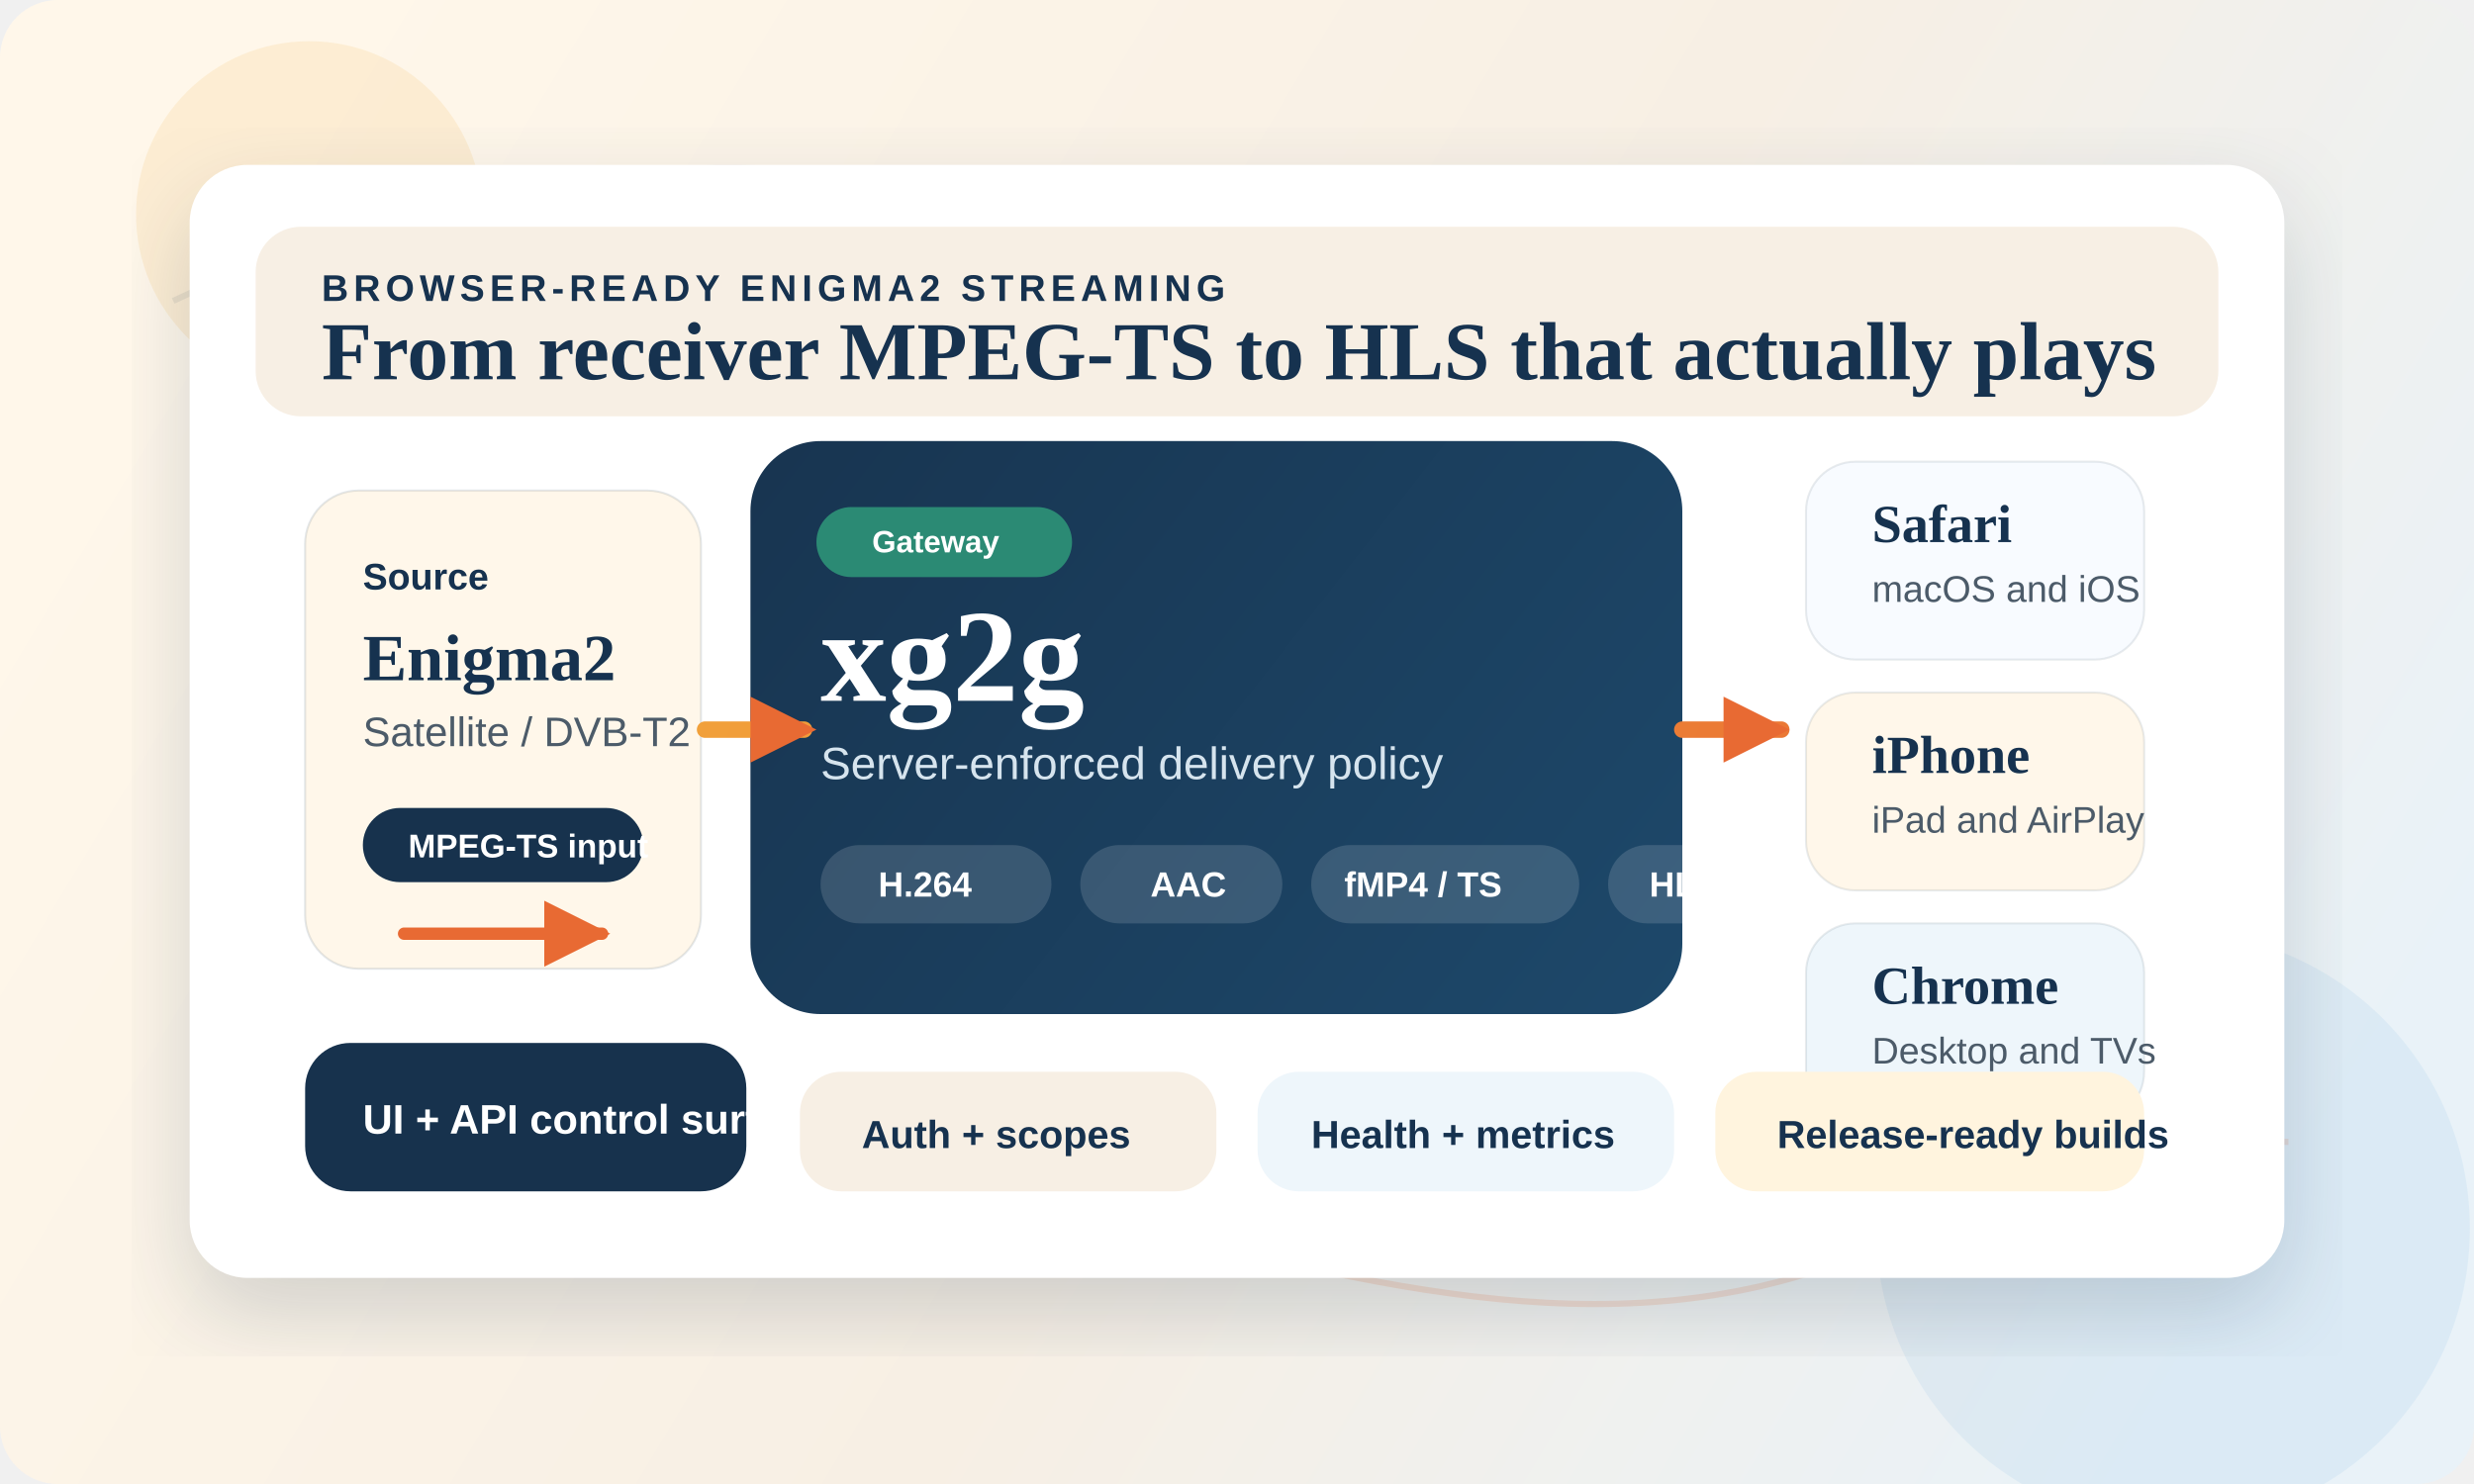
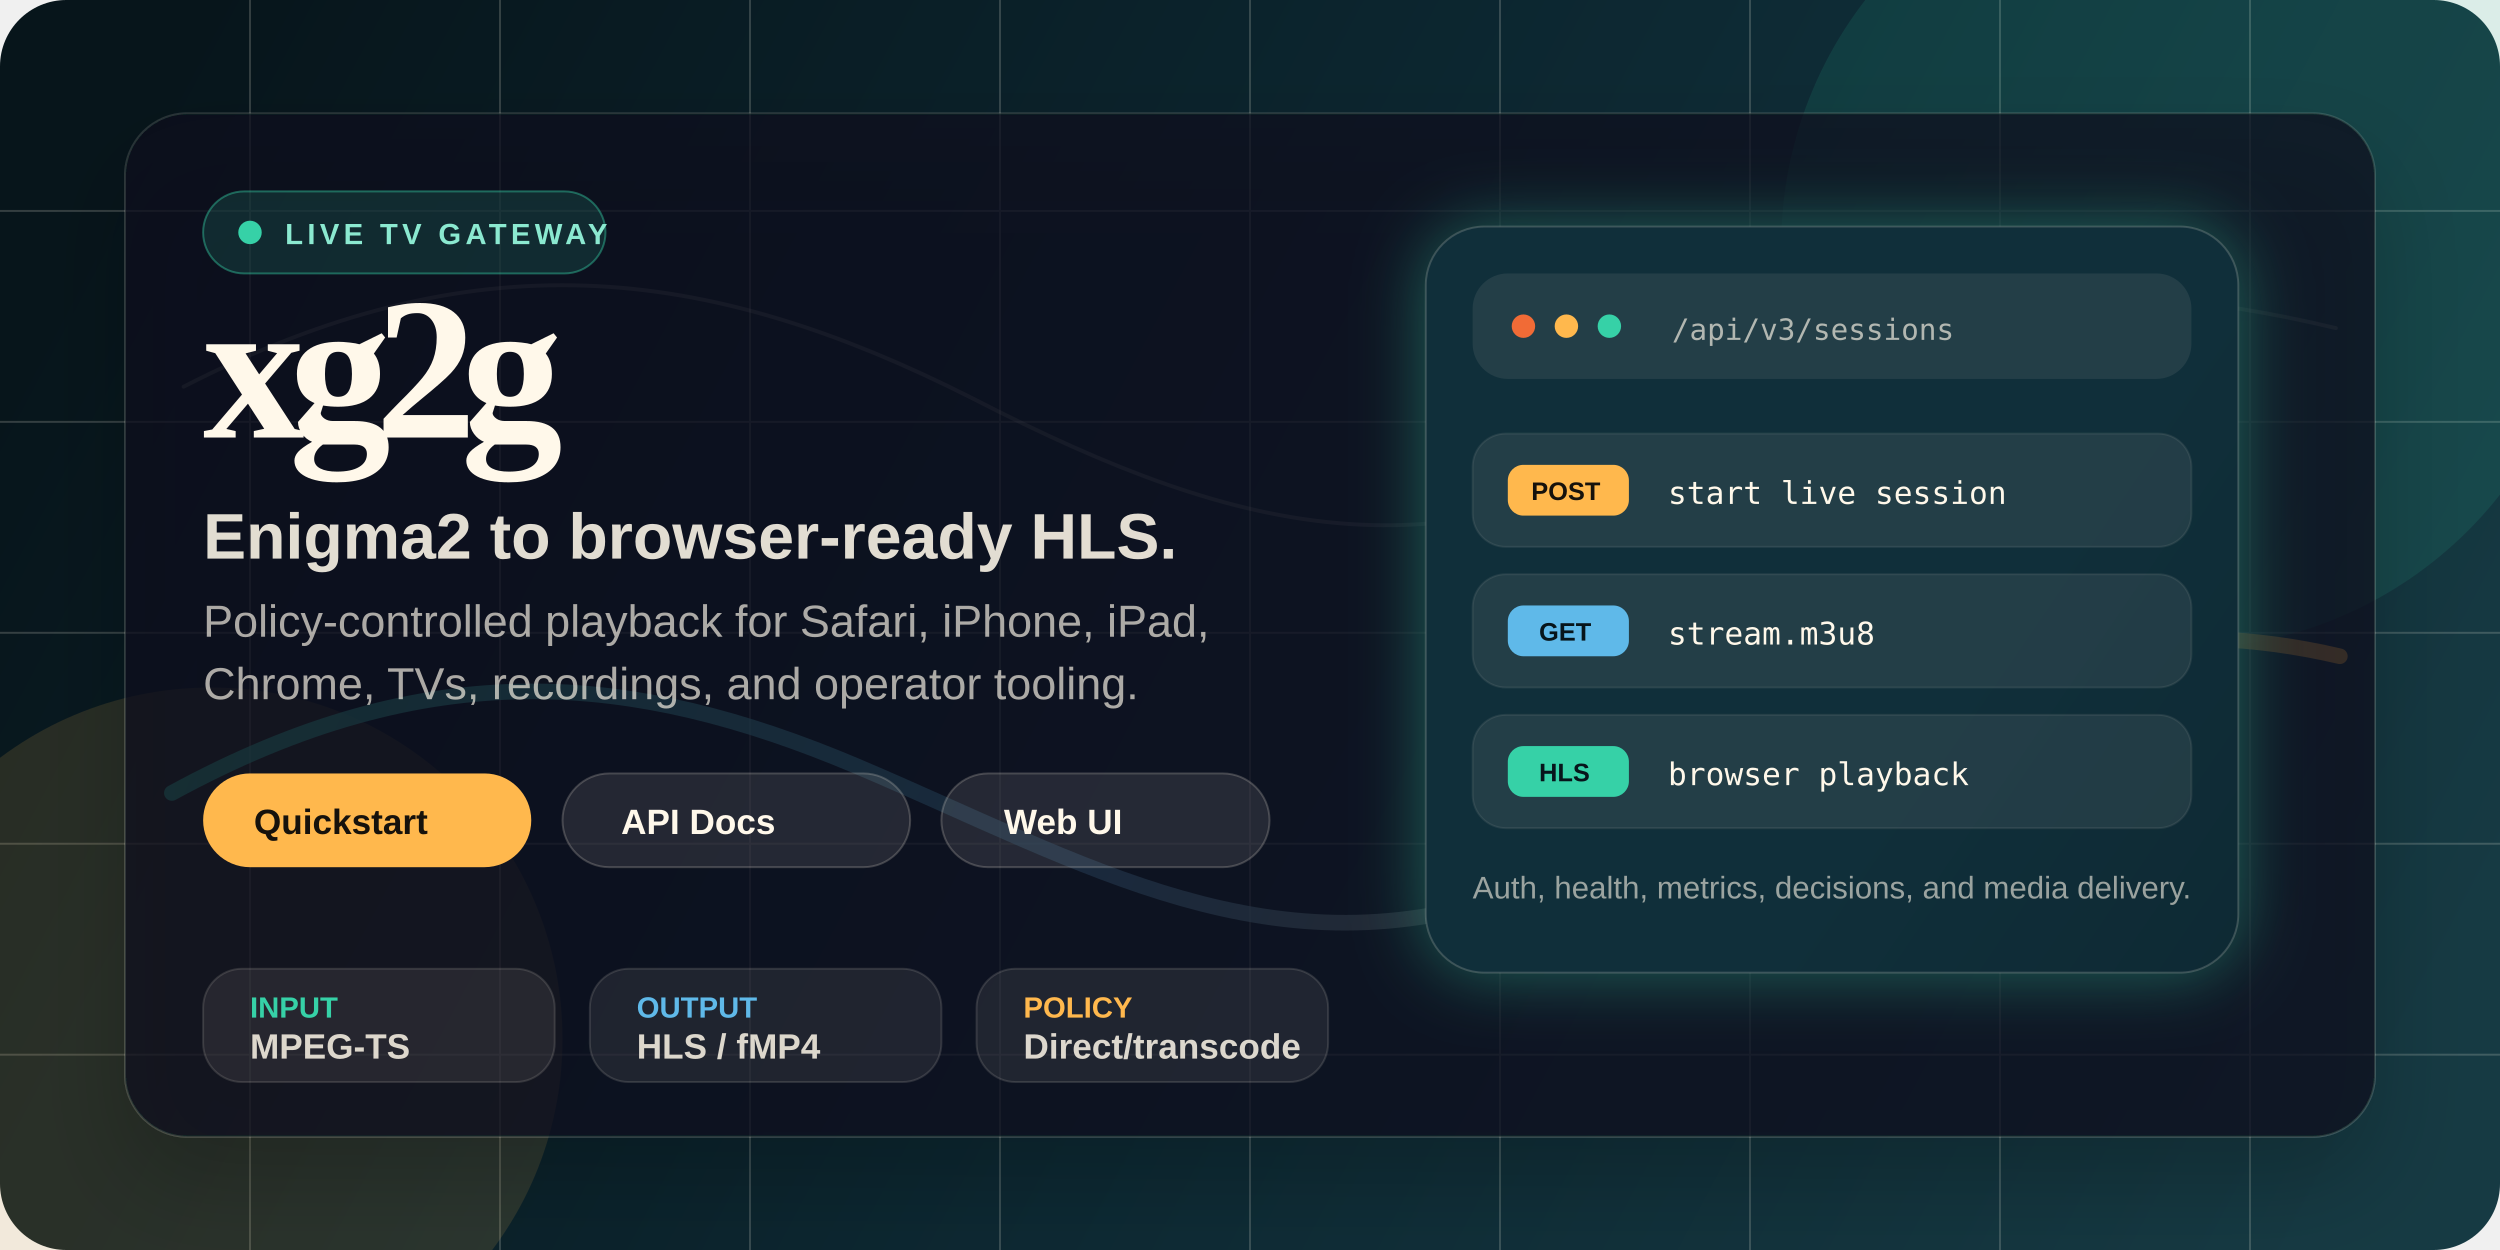
- <svg xmlns="http://www.w3.org/2000/svg" width="1200" height="720" viewBox="0 0 1200 720" fill="none" role="img" aria-labelledby="title desc">
+ <svg xmlns="http://www.w3.org/2000/svg" width="1280" height="640" viewBox="0 0 1280 640" fill="none" role="img" aria-labelledby="title desc">
  <defs>
-     <linearGradient id="bg" x1="108" y1="80" x2="1070" y2="660" gradientUnits="userSpaceOnUse">
-       <stop stop-color="#FFF7EA" />
-       <stop offset="0.55" stop-color="#F7EFE4" />
-       <stop offset="1" stop-color="#E9F2F8" />
+     <linearGradient id="bg" x1="78" y1="48" x2="1188" y2="636" gradientUnits="userSpaceOnUse">
+       <stop stop-color="#07151B" />
+       <stop offset="0.54" stop-color="#0D2933" />
+       <stop offset="1" stop-color="#163A43" />
    </linearGradient>
-     <linearGradient id="panel" x1="318" y1="164" x2="844" y2="574" gradientUnits="userSpaceOnUse">
-       <stop stop-color="#17324D" />
-       <stop offset="1" stop-color="#1E4B6E" />
+     <linearGradient id="signal" x1="184" y1="136" x2="1054" y2="526" gradientUnits="userSpaceOnUse">
+       <stop stop-color="#36D1A7" />
+       <stop offset="0.48" stop-color="#5FB9E9" />
+       <stop offset="1" stop-color="#FFB84D" />
    </linearGradient>
-     <linearGradient id="accent" x1="248" y1="194" x2="1034" y2="434" gradientUnits="userSpaceOnUse">
-       <stop stop-color="#F3AA3B" />
-       <stop offset="1" stop-color="#E86A33" />
+     <linearGradient id="panel" x1="324" y1="154" x2="824" y2="496" gradientUnits="userSpaceOnUse">
+       <stop stop-color="#102F3A" />
+       <stop offset="1" stop-color="#0A1F28" />
    </linearGradient>
-     <filter id="shadow" x="64" y="62" width="1072" height="596" filterUnits="userSpaceOnUse" color-interpolation-filters="sRGB">
-       <feFlood flood-opacity="0" result="BackgroundImageFix" />
-       <feColorMatrix in="SourceAlpha" type="matrix" values="0 0 0 0 0 0 0 0 0 0 0 0 0 0 0 0 0 0 127 0" result="hardAlpha" />
-       <feOffset dy="18" />
-       <feGaussianBlur stdDeviation="22" />
-       <feColorMatrix type="matrix" values="0 0 0 0 0.09 0 0 0 0 0.196 0 0 0 0 0.302 0 0 0 0.18 0" />
-       <feBlend mode="normal" in2="BackgroundImageFix" result="effect1_dropShadow_1_2" />
-       <feBlend mode="normal" in="SourceGraphic" in2="effect1_dropShadow_1_2" result="shape" />
+     <filter id="glow" x="-20%" y="-20%" width="140%" height="140%" color-interpolation-filters="sRGB">
+       <feGaussianBlur stdDeviation="18" result="blur" />
+       <feColorMatrix in="blur" type="matrix" values="0 0 0 0 0.211 0 0 0 0 0.82 0 0 0 0 0.655 0 0 0 0.42 0" />
+       <feBlend in="SourceGraphic" result="shape" />
+     </filter>
+     <filter id="shadow" x="0" y="0" width="1280" height="640" filterUnits="userSpaceOnUse" color-interpolation-filters="sRGB">
+       <feDropShadow dx="0" dy="24" stdDeviation="24" flood-color="#000000" flood-opacity="0.28" />
    </filter>
  </defs>
-   <rect width="1200" height="720" rx="28" fill="url(#bg)" />
-   <circle cx="150" cy="104" r="84" fill="#F3AA3B" fill-opacity="0.13" />
-   <circle cx="1054" cy="596" r="144" fill="#5CA5D8" fill-opacity="0.10" />
-   <path d="M84 146C194 94 301 74 407 84C507 93 611 131 713 126C822 121 918 68 1045 88" stroke="#17324D" stroke-opacity="0.08" stroke-width="3" />
-   <path d="M102 604C231 552 342 548 470 576C607 606 732 652 854 624C933 606 1006 554 1110 554" stroke="#E86A33" stroke-opacity="0.16" stroke-width="3" />
+   <rect width="1280" height="640" rx="34" fill="url(#bg)" />
+   <g opacity="0.18">
+     <path d="M0 108H1280" stroke="#FFF8EA" />
+     <path d="M0 216H1280" stroke="#FFF8EA" />
+     <path d="M0 324H1280" stroke="#FFF8EA" />
+     <path d="M0 432H1280" stroke="#FFF8EA" />
+     <path d="M0 540H1280" stroke="#FFF8EA" />
+     <path d="M128 0V640" stroke="#FFF8EA" />
+     <path d="M256 0V640" stroke="#FFF8EA" />
+     <path d="M384 0V640" stroke="#FFF8EA" />
+     <path d="M512 0V640" stroke="#FFF8EA" />
+     <path d="M640 0V640" stroke="#FFF8EA" />
+     <path d="M768 0V640" stroke="#FFF8EA" />
+     <path d="M896 0V640" stroke="#FFF8EA" />
+     <path d="M1024 0V640" stroke="#FFF8EA" />
+     <path d="M1152 0V640" stroke="#FFF8EA" />
+   </g>
+   <circle cx="1118" cy="126" r="206" fill="#36D1A7" fill-opacity="0.11" />
+   <circle cx="108" cy="532" r="180" fill="#FFB84D" fill-opacity="0.13" />
+   <path d="M88 406C220 334 324 344 438 392C556 442 652 502 780 456C906 410 1018 294 1198 336" stroke="url(#signal)" stroke-width="8" stroke-linecap="round" opacity="0.68" />
+   <path d="M94 198C242 122 360 134 498 204C638 276 742 300 884 214C982 154 1062 136 1196 168" stroke="#FFF8EA" stroke-width="2" stroke-linecap="round" opacity="0.18" />
  <g filter="url(#shadow)">
-     <rect x="92" y="80" width="1016" height="540" rx="28" fill="#FFFFFF" />
+     <rect x="64" y="58" width="1152" height="524" rx="32" fill="#07151B" fill-opacity="0.72" stroke="#FFF8EA" stroke-opacity="0.13" />
  </g>
-   <rect x="124" y="110" width="952" height="92" rx="22" fill="#F7EFE4" />
-   <text x="156" y="146" fill="#16324F" font-family="Avenir Next, Trebuchet MS, Arial, sans-serif" font-size="18" font-weight="700" letter-spacing="0.14em">BROWSER-READY ENIGMA2 STREAMING</text>
-   <text x="156" y="184" fill="#16324F" font-family="Georgia, Times New Roman, serif" font-size="40" font-weight="700">From receiver MPEG-TS to HLS that actually plays</text>
-   <rect x="148" y="238" width="192" height="232" rx="26" fill="#FFF7EA" stroke="#17324D" stroke-opacity="0.12" />
-   <text x="176" y="286" fill="#16324F" font-family="Avenir Next, Trebuchet MS, Arial, sans-serif" font-size="18" font-weight="700">Source</text>
-   <text x="176" y="330" fill="#16324F" font-family="Georgia, Times New Roman, serif" font-size="32" font-weight="700">Enigma2</text>
-   <text x="176" y="362" fill="#4C5B69" font-family="Avenir Next, Trebuchet MS, Arial, sans-serif" font-size="20">Satellite / DVB-T2</text>
-   <rect x="176" y="392" width="136" height="36" rx="18" fill="#17324D" />
-   <text x="198" y="416" fill="#FFFFFF" font-family="Avenir Next, Trebuchet MS, Arial, sans-serif" font-size="16" font-weight="700">MPEG-TS input</text>
-   <path d="M196 453H292" stroke="#E86A33" stroke-width="6" stroke-linecap="round" />
-   <path d="M264 437L296 453L264 469" fill="#E86A33" />
-   <rect x="364" y="214" width="452" height="278" rx="34" fill="url(#panel)" />
-   <rect x="396" y="246" width="124" height="34" rx="17" fill="#2B8A74" />
-   <text x="423" y="268" fill="#FFFFFF" font-family="Avenir Next, Trebuchet MS, Arial, sans-serif" font-size="15" font-weight="700">Gateway</text>
-   <text x="398" y="340" fill="#FFFFFF" font-family="Georgia, Times New Roman, serif" font-size="64" font-weight="700">xg2g</text>
-   <text x="398" y="378" fill="#D6E4EE" font-family="Avenir Next, Trebuchet MS, Arial, sans-serif" font-size="22">Server-enforced delivery policy</text>
-   <rect x="398" y="410" width="112" height="38" rx="19" fill="#FFFFFF" fill-opacity="0.14" />
-   <text x="426" y="435" fill="#FFFFFF" font-family="Avenir Next, Trebuchet MS, Arial, sans-serif" font-size="17" font-weight="700">H.264</text>
-   <rect x="524" y="410" width="98" height="38" rx="19" fill="#FFFFFF" fill-opacity="0.14" />
-   <text x="558" y="435" fill="#FFFFFF" font-family="Avenir Next, Trebuchet MS, Arial, sans-serif" font-size="17" font-weight="700">AAC</text>
-   <rect x="636" y="410" width="130" height="38" rx="19" fill="#FFFFFF" fill-opacity="0.14" />
-   <text x="652" y="435" fill="#FFFFFF" font-family="Avenir Next, Trebuchet MS, Arial, sans-serif" font-size="17" font-weight="700">fMP4 / TS</text>
-   <rect x="780" y="410" width="72" height="38" rx="19" fill="#FFFFFF" fill-opacity="0.14" />
-   <text x="800" y="435" fill="#FFFFFF" font-family="Avenir Next, Trebuchet MS, Arial, sans-serif" font-size="17" font-weight="700">HLS</text>
-   <path d="M342 354H390" stroke="url(#accent)" stroke-width="8" stroke-linecap="round" />
-   <path d="M364 338L396 354L364 370" fill="#E86A33" />
-   <path d="M816 354H864" stroke="url(#accent)" stroke-width="8" stroke-linecap="round" />
-   <path d="M836 338L868 354L836 370" fill="#E86A33" />
-   <rect x="876" y="224" width="164" height="96" rx="24" fill="#F8FBFF" stroke="#17324D" stroke-opacity="0.10" />
-   <text x="908" y="263" fill="#16324F" font-family="Georgia, Times New Roman, serif" font-size="26" font-weight="700">Safari</text>
-   <text x="908" y="292" fill="#4C5B69" font-family="Avenir Next, Trebuchet MS, Arial, sans-serif" font-size="18">macOS and iOS</text>
-   <rect x="876" y="336" width="164" height="96" rx="24" fill="#FFF7EA" stroke="#17324D" stroke-opacity="0.10" />
-   <text x="908" y="375" fill="#16324F" font-family="Georgia, Times New Roman, serif" font-size="26" font-weight="700">iPhone</text>
-   <text x="908" y="404" fill="#4C5B69" font-family="Avenir Next, Trebuchet MS, Arial, sans-serif" font-size="18">iPad and AirPlay</text>
-   <rect x="876" y="448" width="164" height="96" rx="24" fill="#EEF6FB" stroke="#17324D" stroke-opacity="0.10" />
-   <text x="908" y="487" fill="#16324F" font-family="Georgia, Times New Roman, serif" font-size="26" font-weight="700">Chrome</text>
-   <text x="908" y="516" fill="#4C5B69" font-family="Avenir Next, Trebuchet MS, Arial, sans-serif" font-size="18">Desktop and TVs</text>
-   <rect x="148" y="506" width="214" height="72" rx="22" fill="#17324D" />
-   <text x="176" y="550" fill="#FFFFFF" font-family="Avenir Next, Trebuchet MS, Arial, sans-serif" font-size="20" font-weight="700">UI + API control surface</text>
-   <rect x="388" y="520" width="202" height="58" rx="20" fill="#F7EFE4" />
-   <text x="418" y="557" fill="#16324F" font-family="Avenir Next, Trebuchet MS, Arial, sans-serif" font-size="19" font-weight="700">Auth + scopes</text>
-   <rect x="610" y="520" width="202" height="58" rx="20" fill="#EEF6FB" />
-   <text x="636" y="557" fill="#16324F" font-family="Avenir Next, Trebuchet MS, Arial, sans-serif" font-size="19" font-weight="700">Health + metrics</text>
-   <rect x="832" y="520" width="208" height="58" rx="20" fill="#FFF4DE" />
-   <text x="862" y="557" fill="#16324F" font-family="Avenir Next, Trebuchet MS, Arial, sans-serif" font-size="19" font-weight="700">Release-ready builds</text>
+   <g transform="translate(104 98)">
+     <rect x="0" y="0" width="206" height="42" rx="21" fill="#36D1A7" fill-opacity="0.14" stroke="#36D1A7" stroke-opacity="0.42" />
+     <circle cx="24" cy="21" r="6" fill="#36D1A7" />
+     <text x="42" y="27" fill="#8BE9D0" font-family="Avenir Next, Trebuchet MS, Arial, sans-serif" font-size="15" font-weight="800" letter-spacing="2.2">LIVE TV GATEWAY</text>
+   </g>
+   <text x="104" y="224" fill="#FFF8EA" font-family="Iowan Old Style, Georgia, Times New Roman, serif" font-size="104" font-weight="700" letter-spacing="-8">xg2g</text>
+   <text x="104" y="286" fill="#FFF8EA" fill-opacity="0.88" font-family="Avenir Next, Trebuchet MS, Arial, sans-serif" font-size="33" font-weight="800">Enigma2 to browser-ready HLS.</text>
+   <text x="104" y="326" fill="#FFF8EA" fill-opacity="0.66" font-family="Avenir Next, Trebuchet MS, Arial, sans-serif" font-size="23">Policy-controlled playback for Safari, iPhone, iPad,</text>
+   <text x="104" y="358" fill="#FFF8EA" fill-opacity="0.66" font-family="Avenir Next, Trebuchet MS, Arial, sans-serif" font-size="23">Chrome, TVs, recordings, and operator tooling.</text>
+   <g transform="translate(104 396)">
+     <rect x="0" y="0" width="168" height="48" rx="24" fill="#FFB84D" />
+     <text x="26" y="31" fill="#16120C" font-family="Avenir Next, Trebuchet MS, Arial, sans-serif" font-size="18" font-weight="900">Quickstart</text>
+     <rect x="184" y="0" width="178" height="48" rx="24" fill="#FFF8EA" fill-opacity="0.1" stroke="#FFF8EA" stroke-opacity="0.2" />
+     <text x="214" y="31" fill="#FFF8EA" font-family="Avenir Next, Trebuchet MS, Arial, sans-serif" font-size="18" font-weight="800">API Docs</text>
+     <rect x="378" y="0" width="168" height="48" rx="24" fill="#FFF8EA" fill-opacity="0.1" stroke="#FFF8EA" stroke-opacity="0.2" />
+     <text x="410" y="31" fill="#FFF8EA" font-family="Avenir Next, Trebuchet MS, Arial, sans-serif" font-size="18" font-weight="800">Web UI</text>
+   </g>
+   <g transform="translate(104 496)">
+     <rect x="0" y="0" width="180" height="58" rx="20" fill="#FFF8EA" fill-opacity="0.08" stroke="#FFF8EA" stroke-opacity="0.13" />
+     <text x="24" y="25" fill="#36D1A7" font-family="Avenir Next, Trebuchet MS, Arial, sans-serif" font-size="15" font-weight="900">INPUT</text>
+     <text x="24" y="46" fill="#FFF8EA" fill-opacity="0.84" font-family="Avenir Next, Trebuchet MS, Arial, sans-serif" font-size="18" font-weight="800">MPEG-TS</text>
+     <rect x="198" y="0" width="180" height="58" rx="20" fill="#FFF8EA" fill-opacity="0.08" stroke="#FFF8EA" stroke-opacity="0.13" />
+     <text x="222" y="25" fill="#5FB9E9" font-family="Avenir Next, Trebuchet MS, Arial, sans-serif" font-size="15" font-weight="900">OUTPUT</text>
+     <text x="222" y="46" fill="#FFF8EA" fill-opacity="0.84" font-family="Avenir Next, Trebuchet MS, Arial, sans-serif" font-size="18" font-weight="800">HLS / fMP4</text>
+     <rect x="396" y="0" width="180" height="58" rx="20" fill="#FFF8EA" fill-opacity="0.08" stroke="#FFF8EA" stroke-opacity="0.13" />
+     <text x="420" y="25" fill="#FFB84D" font-family="Avenir Next, Trebuchet MS, Arial, sans-serif" font-size="15" font-weight="900">POLICY</text>
+     <text x="420" y="46" fill="#FFF8EA" fill-opacity="0.84" font-family="Avenir Next, Trebuchet MS, Arial, sans-serif" font-size="18" font-weight="800">Direct/transcode</text>
+   </g>
+   <g transform="translate(730 116)" filter="url(#glow)">
+     <rect x="0" y="0" width="416" height="382" rx="30" fill="url(#panel)" stroke="#FFF8EA" stroke-opacity="0.18" />
+     <rect x="24" y="24" width="368" height="54" rx="18" fill="#FFF8EA" fill-opacity="0.08" />
+     <circle cx="50" cy="51" r="6" fill="#F16B36" />
+     <circle cx="72" cy="51" r="6" fill="#FFB84D" />
+     <circle cx="94" cy="51" r="6" fill="#36D1A7" />
+     <text x="126" y="58" fill="#FFF8EA" fill-opacity="0.65" font-family="SFMono-Regular, Consolas, monospace" font-size="15">/api/v3/sessions</text>
+     <g transform="translate(24 106)">
+       <rect x="0" y="0" width="368" height="58" rx="17" fill="#FFF8EA" fill-opacity="0.08" stroke="#FFF8EA" stroke-opacity="0.08" />
+       <rect x="18" y="16" width="62" height="26" rx="8" fill="#FFB84D" />
+       <text x="30" y="34" fill="#16120C" font-family="Avenir Next, Trebuchet MS, Arial, sans-serif" font-size="13" font-weight="900">POST</text>
+       <text x="100" y="36" fill="#FFF8EA" font-family="SFMono-Regular, Consolas, monospace" font-size="16">start live session</text>
+     </g>
+     <g transform="translate(24 178)">
+       <rect x="0" y="0" width="368" height="58" rx="17" fill="#FFF8EA" fill-opacity="0.08" stroke="#FFF8EA" stroke-opacity="0.08" />
+       <rect x="18" y="16" width="62" height="26" rx="8" fill="#5FB9E9" />
+       <text x="34" y="34" fill="#07151B" font-family="Avenir Next, Trebuchet MS, Arial, sans-serif" font-size="13" font-weight="900">GET</text>
+       <text x="100" y="36" fill="#FFF8EA" font-family="SFMono-Regular, Consolas, monospace" font-size="16">stream.m3u8</text>
+     </g>
+     <g transform="translate(24 250)">
+       <rect x="0" y="0" width="368" height="58" rx="17" fill="#FFF8EA" fill-opacity="0.08" stroke="#FFF8EA" stroke-opacity="0.08" />
+       <rect x="18" y="16" width="62" height="26" rx="8" fill="#36D1A7" />
+       <text x="34" y="34" fill="#07151B" font-family="Avenir Next, Trebuchet MS, Arial, sans-serif" font-size="13" font-weight="900">HLS</text>
+       <text x="100" y="36" fill="#FFF8EA" font-family="SFMono-Regular, Consolas, monospace" font-size="16">browser playback</text>
+     </g>
+     <text x="24" y="344" fill="#FFF8EA" fill-opacity="0.58" font-family="Avenir Next, Trebuchet MS, Arial, sans-serif" font-size="16">Auth, health, metrics, decisions, and media delivery.</text>
+   </g>
</svg>
